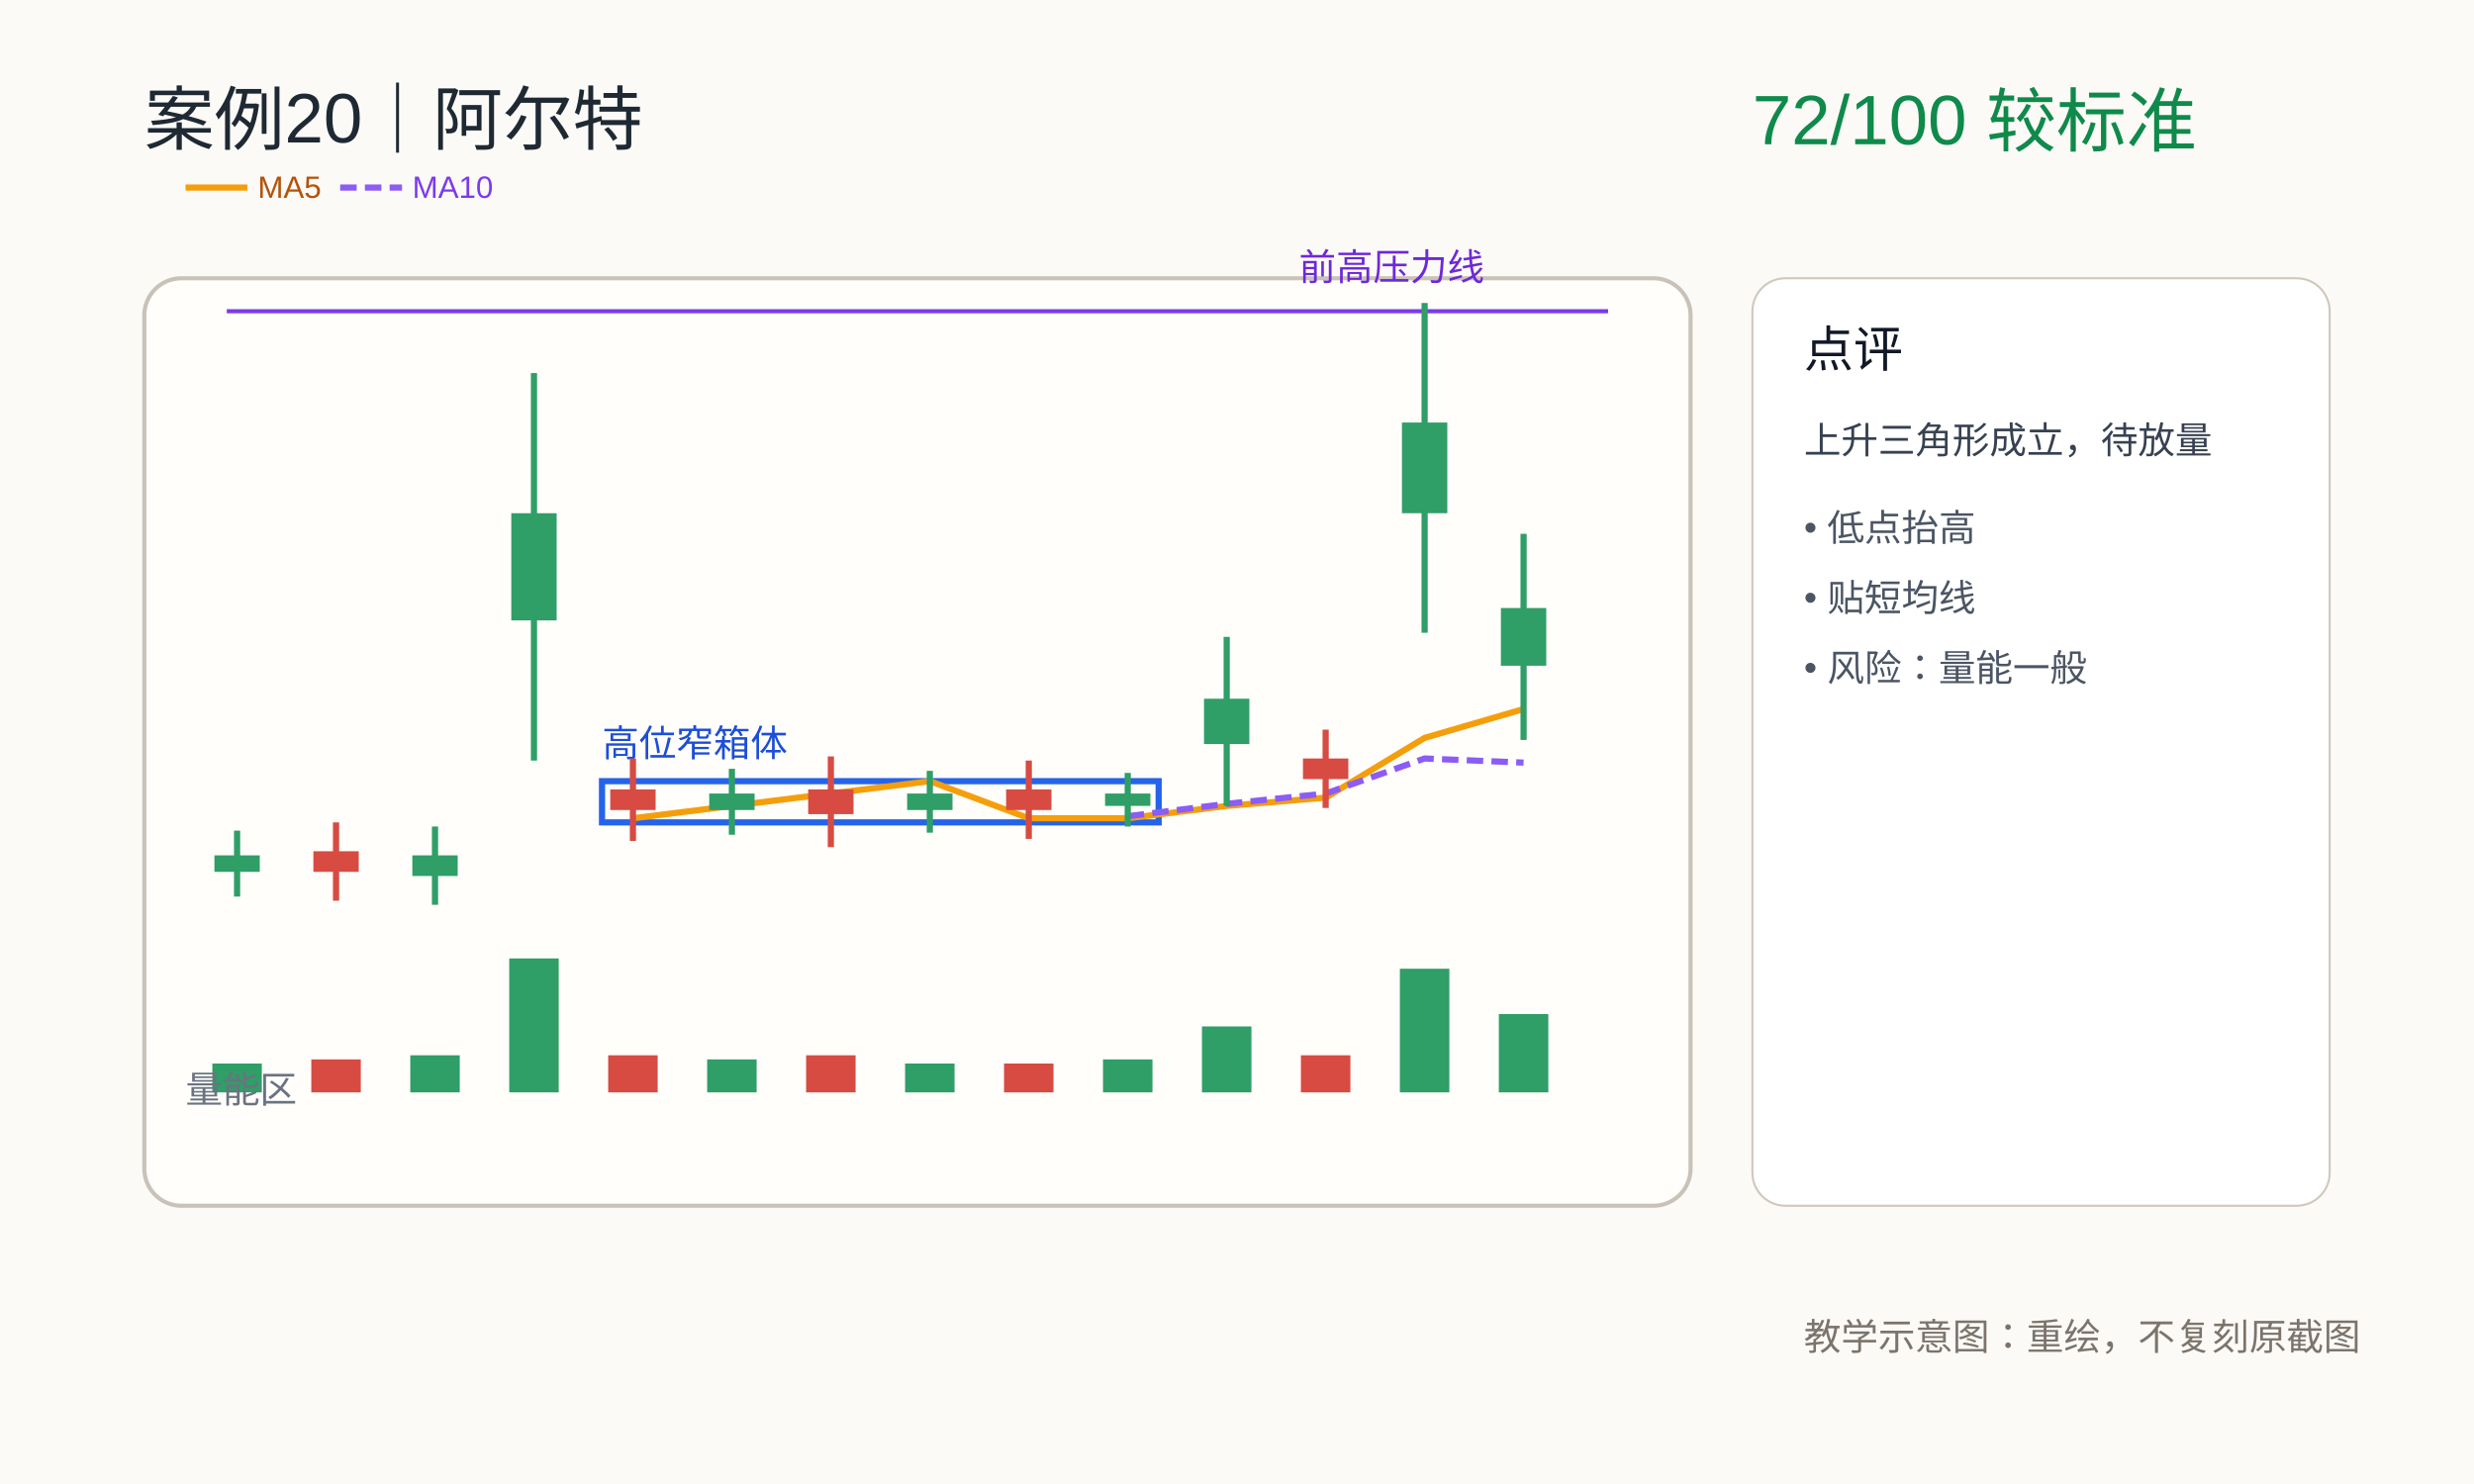
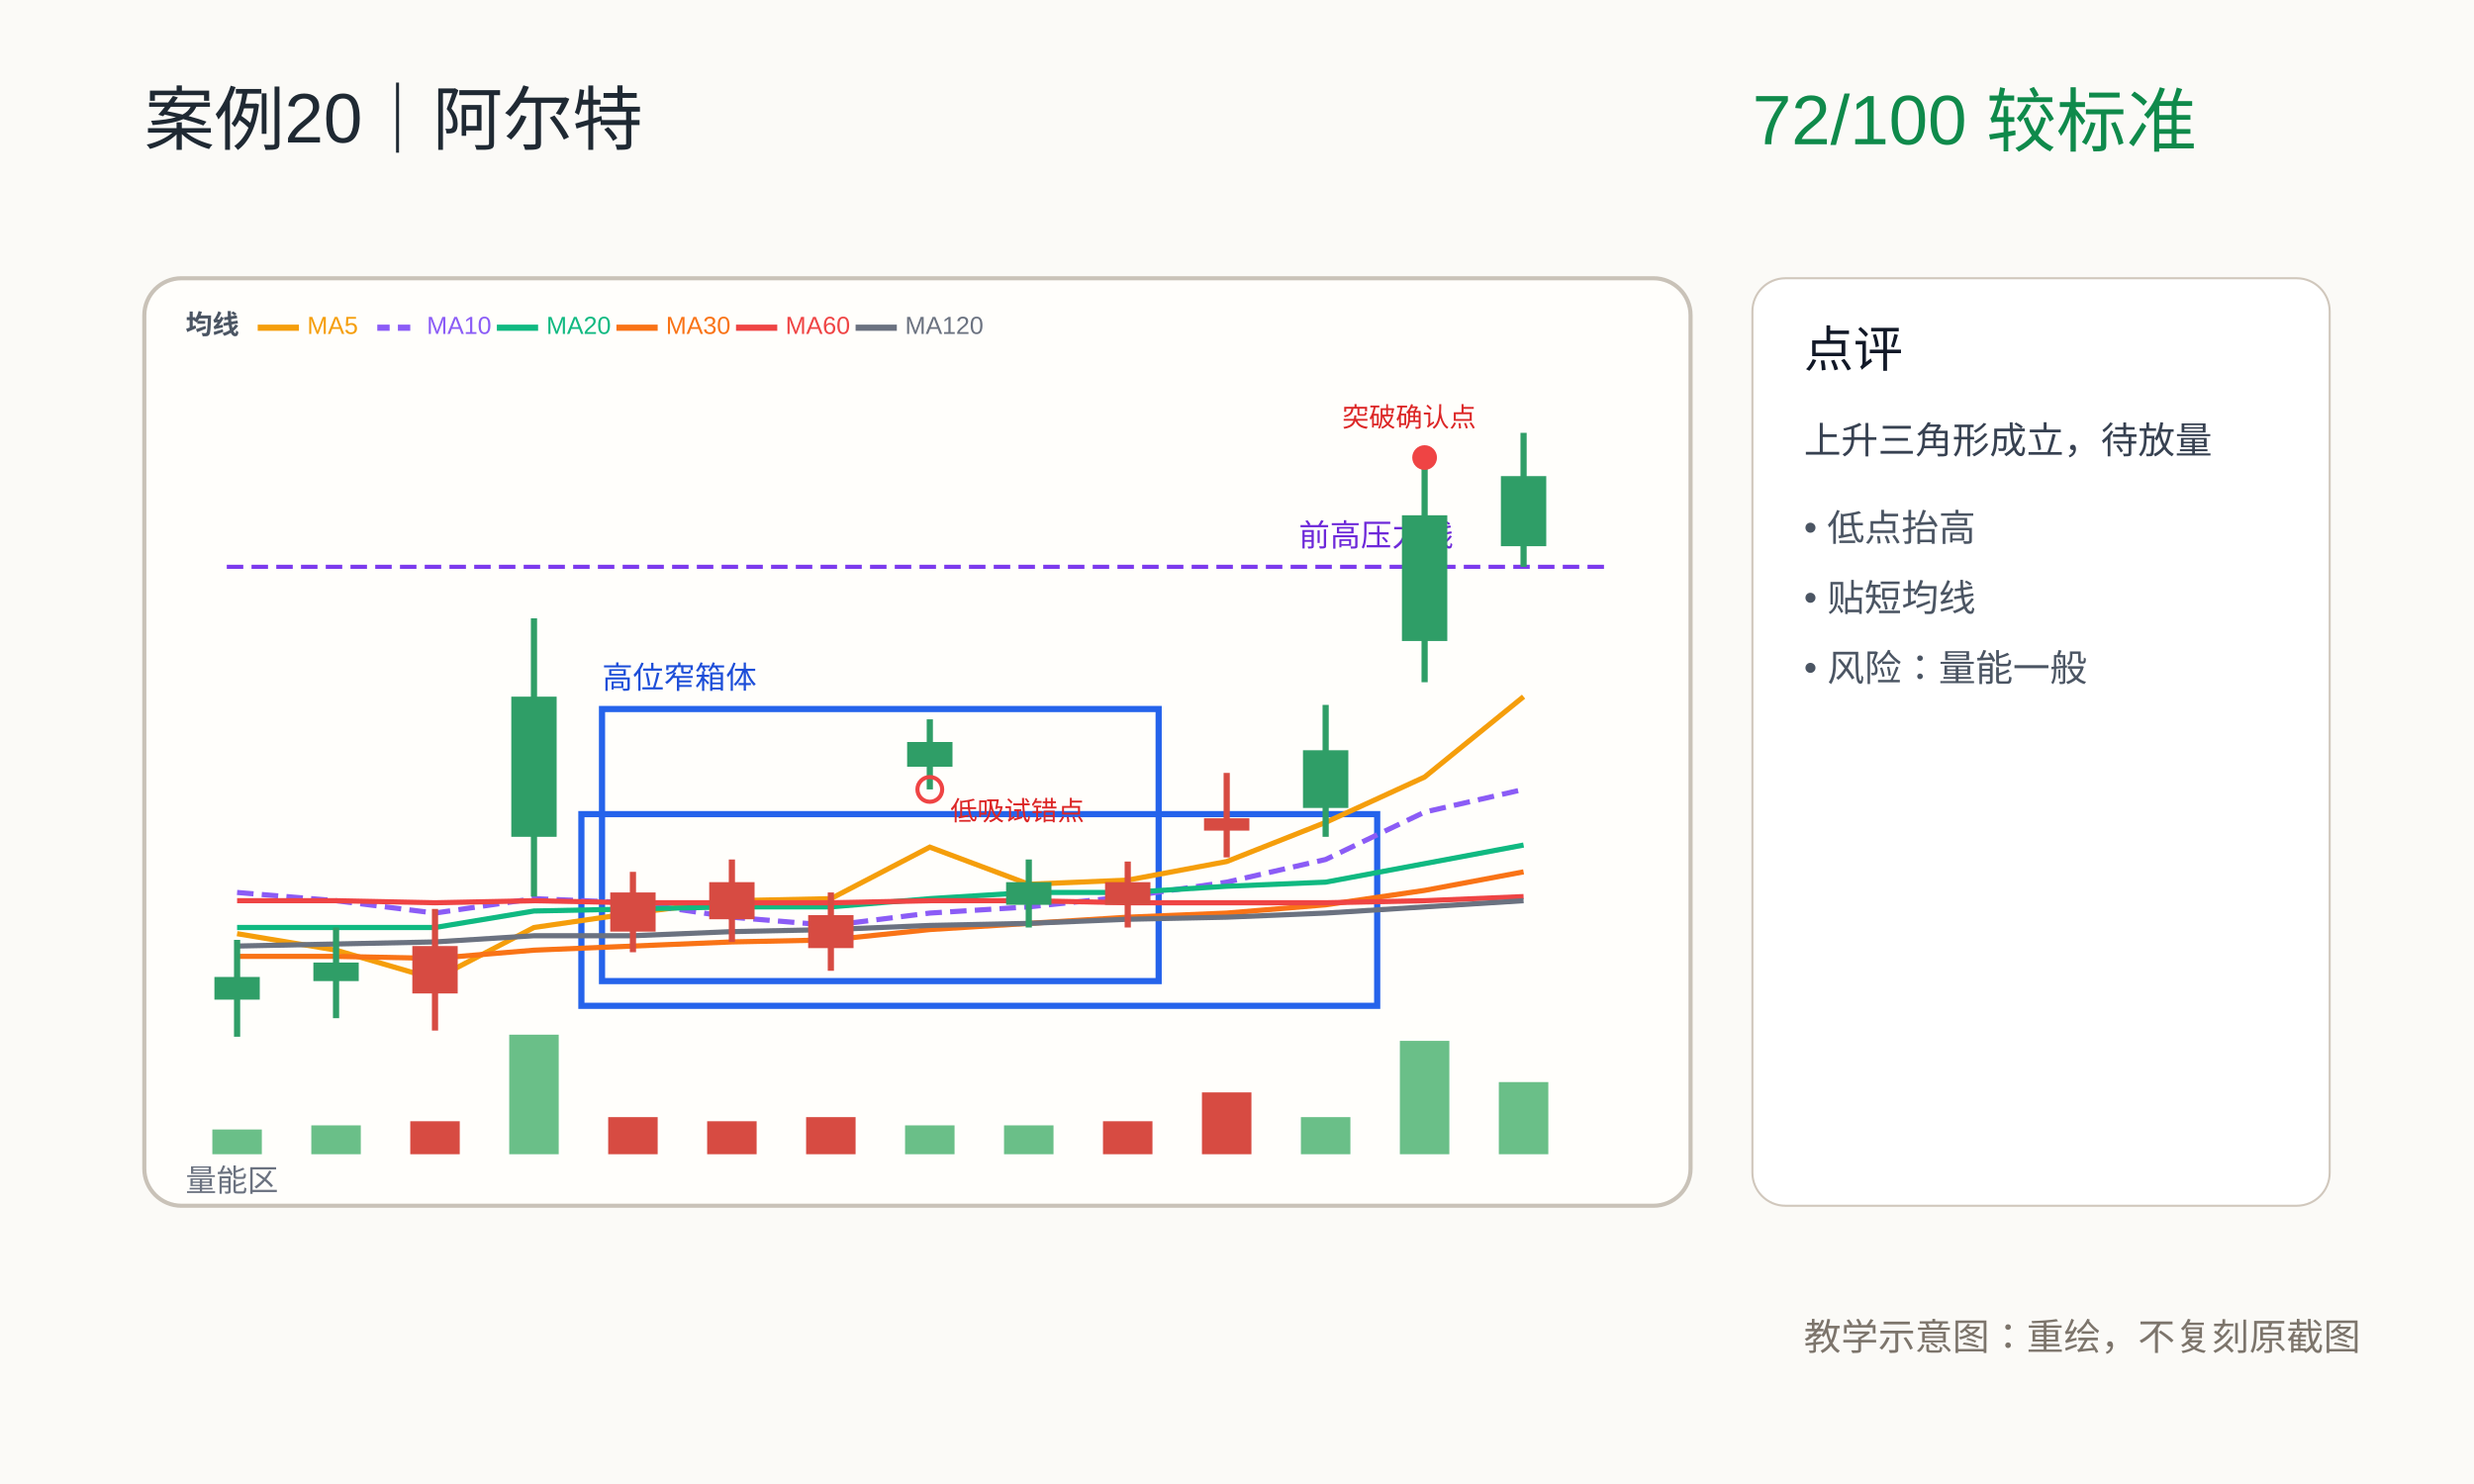
<svg xmlns="http://www.w3.org/2000/svg" width="1200" height="720" viewBox="0 0 1200 720">
  <rect width="1200" height="720" fill="#fbfaf7" />
  <rect x="70" y="135" width="750" height="450" rx="18" fill="#fffefb" stroke="#c9c2b8" stroke-width="2" />
  <text x="70" y="70" font-size="34" font-family="PingFang SC, Arial" fill="#1f2933">案例20｜阿尔特</text>
  <text x="850" y="70" font-size="34" font-family="PingFang SC, Arial" fill="#0f8a4b">72/100  较标准</text>
-   <line x1="110" y1="151" x2="780" y2="151" stroke="#7c3aed" stroke-width="2" />
-   <text x="630" y="136" font-size="18" font-family="PingFang SC, Arial" fill="#6d28d9">前高压力线</text>
-   <rect x="292" y="379" width="270" height="20" fill="none" stroke="#2563eb" stroke-width="3" />
-   <text x="292" y="367" font-size="18" font-family="PingFang SC, Arial" fill="#1d4ed8">高位窄箱体</text>
-   <polyline points="307,397 355,391 403,385 451,379 499,397 547,397 595,391 643,387 691,358 739,344" fill="none" stroke="#f59e0b" stroke-width="3" />
-   <polyline points="547,396 595,390 643,385 691,368 739,370" fill="none" stroke="#8b5cf6" stroke-width="3" stroke-dasharray="8,4" />
-   <line x1="90" y1="91" x2="120" y2="91" stroke="#f59e0b" stroke-width="3" />
-   <text x="125" y="96" font-size="15" font-family="PingFang SC, Arial" fill="#b45309">MA5</text>
-   <line x1="165" y1="91" x2="195" y2="91" stroke="#8b5cf6" stroke-width="3" stroke-dasharray="8,4" />
-   <text x="200" y="96" font-size="15" font-family="PingFang SC, Arial" fill="#7c3aed">MA10</text>
-   <line x1="115" y1="403" x2="115" y2="435" stroke="#2f9e67" stroke-width="3" />
-   <rect x="104" y="415" width="22" height="8" fill="#2f9e67" />
-   <line x1="163" y1="399" x2="163" y2="437" stroke="#d74b42" stroke-width="3" />
-   <rect x="152" y="413" width="22" height="10" fill="#d74b42" />
-   <line x1="211" y1="401" x2="211" y2="439" stroke="#2f9e67" stroke-width="3" />
-   <rect x="200" y="415" width="22" height="10" fill="#2f9e67" />
-   <line x1="259" y1="181" x2="259" y2="369" stroke="#2f9e67" stroke-width="3" />
-   <rect x="248" y="249" width="22" height="52" fill="#2f9e67" />
-   <line x1="307" y1="368" x2="307" y2="408" stroke="#d74b42" stroke-width="3" />
-   <rect x="296" y="383" width="22" height="10" fill="#d74b42" />
-   <line x1="355" y1="373" x2="355" y2="405" stroke="#2f9e67" stroke-width="3" />
-   <rect x="344" y="385" width="22" height="8" fill="#2f9e67" />
-   <line x1="403" y1="367" x2="403" y2="411" stroke="#d74b42" stroke-width="3" />
-   <rect x="392" y="383" width="22" height="12" fill="#d74b42" />
-   <line x1="451" y1="374" x2="451" y2="404" stroke="#2f9e67" stroke-width="3" />
-   <rect x="440" y="385" width="22" height="8" fill="#2f9e67" />
-   <line x1="499" y1="369" x2="499" y2="407" stroke="#d74b42" stroke-width="3" />
-   <rect x="488" y="383" width="22" height="10" fill="#d74b42" />
-   <line x1="547" y1="375" x2="547" y2="401" stroke="#2f9e67" stroke-width="3" />
-   <rect x="536" y="385" width="22" height="6" fill="#2f9e67" />
-   <line x1="595" y1="309" x2="595" y2="391" stroke="#2f9e67" stroke-width="3" />
-   <rect x="584" y="339" width="22" height="22" fill="#2f9e67" />
-   <line x1="643" y1="354" x2="643" y2="392" stroke="#d74b42" stroke-width="3" />
-   <rect x="632" y="368" width="22" height="10" fill="#d74b42" />
-   <line x1="691" y1="147" x2="691" y2="307" stroke="#2f9e67" stroke-width="3" />
-   <rect x="680" y="205" width="22" height="44" fill="#2f9e67" />
-   <line x1="739" y1="259" x2="739" y2="359" stroke="#2f9e67" stroke-width="3" />
-   <rect x="728" y="295" width="22" height="28" fill="#2f9e67" />
-   <rect x="103" y="516" width="24" height="14" fill="#2f9e67" />
-   <rect x="151" y="514" width="24" height="16" fill="#d74b42" />
-   <rect x="199" y="512" width="24" height="18" fill="#2f9e67" />
-   <rect x="247" y="465" width="24" height="65" fill="#2f9e67" />
-   <rect x="295" y="512" width="24" height="18" fill="#d74b42" />
-   <rect x="343" y="514" width="24" height="16" fill="#2f9e67" />
-   <rect x="391" y="512" width="24" height="18" fill="#d74b42" />
-   <rect x="439" y="516" width="24" height="14" fill="#2f9e67" />
-   <rect x="487" y="516" width="24" height="14" fill="#d74b42" />
-   <rect x="535" y="514" width="24" height="16" fill="#2f9e67" />
-   <rect x="583" y="498" width="24" height="32" fill="#2f9e67" />
-   <rect x="631" y="512" width="24" height="18" fill="#d74b42" />
-   <rect x="679" y="470" width="24" height="60" fill="#2f9e67" />
-   <rect x="727" y="492" width="24" height="38" fill="#2f9e67" />
-   <text x="90" y="535" font-size="18" font-family="PingFang SC, Arial" fill="#6b7280">量能区</text>
+   <rect x="282" y="395" width="386" height="93" fill="none" stroke="#2563eb" stroke-width="3" />
+   <text x="90" y="162" font-size="13" font-family="PingFang SC, Arial" fill="#4b5563" font-weight="bold">均线</text>
+   <line x1="125" y1="159" x2="145" y2="159" stroke="#f59e0b" stroke-width="3" />
+   <text x="149" y="162" font-size="12" font-family="PingFang SC, Arial" fill="#f59e0b">MA5</text>
+   <line x1="183" y1="159" x2="203" y2="159" stroke="#8b5cf6" stroke-width="3" stroke-dasharray="6,4" />
+   <text x="207" y="162" font-size="12" font-family="PingFang SC, Arial" fill="#8b5cf6">MA10</text>
+   <line x1="241" y1="159" x2="261" y2="159" stroke="#10b981" stroke-width="3" />
+   <text x="265" y="162" font-size="12" font-family="PingFang SC, Arial" fill="#10b981">MA20</text>
+   <line x1="299" y1="159" x2="319" y2="159" stroke="#f97316" stroke-width="3" />
+   <text x="323" y="162" font-size="12" font-family="PingFang SC, Arial" fill="#f97316">MA30</text>
+   <line x1="357" y1="159" x2="377" y2="159" stroke="#ef4444" stroke-width="3" />
+   <text x="381" y="162" font-size="12" font-family="PingFang SC, Arial" fill="#ef4444">MA60</text>
+   <line x1="415" y1="159" x2="435" y2="159" stroke="#6b7280" stroke-width="3" />
+   <text x="439" y="162" font-size="12" font-family="PingFang SC, Arial" fill="#6b7280">MA120</text>
+   <line x1="110" y1="275" x2="780" y2="275" stroke="#7c3aed" stroke-width="2" stroke-dasharray="8,4" />
+   <text x="630" y="265" font-size="15" font-family="PingFang SC, Arial" fill="#6d28d9">前高压力线</text>
+   <rect x="292" y="344" width="270" height="132" fill="none" stroke="#2563eb" stroke-width="3" />
+   <text x="292" y="334" font-size="15" font-family="PingFang SC, Arial" fill="#1d4ed8">高位窄箱体</text>
+   <polyline points="115,453 163,461 211,475 259,450 307,443 355,437 403,436 451,411 499,429 547,427 595,418 643,399 691,377 739,338" fill="none" stroke="#f59e0b" stroke-width="2.5" />
+   <polyline points="115,433 163,437 211,443 259,436 307,438 355,445 403,449 451,443 499,440 547,435 595,428 643,417 691,394 739,383" fill="none" stroke="#8b5cf6" stroke-width="2.5" stroke-dasharray="8,4" />
+   <polyline points="115,450 163,450 211,450 259,442 307,441 355,440 403,440 451,436 499,433 547,433 595,430 643,428 691,419 739,410" fill="none" stroke="#10b981" stroke-width="2.5" />
+   <polyline points="115,464 163,464 211,465 259,461 307,459 355,457 403,456 451,451 499,448 547,445 595,443 643,439 691,432 739,423" fill="none" stroke="#f97316" stroke-width="2.5" />
+   <polyline points="115,437 163,437 211,438 259,437 307,438 355,438 403,438 451,437 499,437 547,438 595,438 643,438 691,437 739,435" fill="none" stroke="#ef4444" stroke-width="2.5" />
+   <polyline points="115,459 163,458 211,457 259,454 307,454 355,452 403,451 451,449 499,448 547,446 595,445 643,443 691,440 739,437" fill="none" stroke="#6b7280" stroke-width="2.5" />
+   <line x1="115" y1="456" x2="115" y2="503" stroke="#2f9e67" stroke-width="3" />
+   <rect x="104" y="474" width="22" height="11" fill="#2f9e67" />
+   <line x1="163" y1="450" x2="163" y2="494" stroke="#2f9e67" stroke-width="3" />
+   <rect x="152" y="467" width="22" height="9" fill="#2f9e67" />
+   <line x1="211" y1="441" x2="211" y2="500" stroke="#d74b42" stroke-width="3" />
+   <rect x="200" y="459" width="22" height="23" fill="#d74b42" />
+   <line x1="259" y1="300" x2="259" y2="435" stroke="#2f9e67" stroke-width="3" />
+   <rect x="248" y="338" width="22" height="68" fill="#2f9e67" />
+   <line x1="307" y1="423" x2="307" y2="462" stroke="#d74b42" stroke-width="3" />
+   <rect x="296" y="433" width="22" height="19" fill="#d74b42" />
+   <line x1="355" y1="417" x2="355" y2="457" stroke="#d74b42" stroke-width="3" />
+   <rect x="344" y="428" width="22" height="18" fill="#d74b42" />
+   <line x1="403" y1="433" x2="403" y2="471" stroke="#d74b42" stroke-width="3" />
+   <rect x="392" y="444" width="22" height="16" fill="#d74b42" />
+   <line x1="451" y1="349" x2="451" y2="383" stroke="#2f9e67" stroke-width="3" />
+   <rect x="440" y="360" width="22" height="12" fill="#2f9e67" />
+   <line x1="499" y1="417" x2="499" y2="450" stroke="#2f9e67" stroke-width="3" />
+   <rect x="488" y="428" width="22" height="11" fill="#2f9e67" />
+   <line x1="547" y1="418" x2="547" y2="450" stroke="#d74b42" stroke-width="3" />
+   <rect x="536" y="428" width="22" height="11" fill="#d74b42" />
+   <line x1="595" y1="375" x2="595" y2="416" stroke="#d74b42" stroke-width="3" />
+   <rect x="584" y="397" width="22" height="6" fill="#d74b42" />
+   <line x1="643" y1="342" x2="643" y2="406" stroke="#2f9e67" stroke-width="3" />
+   <rect x="632" y="364" width="22" height="28" fill="#2f9e67" />
+   <line x1="691" y1="222" x2="691" y2="331" stroke="#2f9e67" stroke-width="3" />
+   <rect x="680" y="250" width="22" height="61" fill="#2f9e67" />
+   <line x1="739" y1="210" x2="739" y2="275" stroke="#2f9e67" stroke-width="3" />
+   <rect x="728" y="231" width="22" height="34" fill="#2f9e67" />
+   <rect x="103" y="548" width="24" height="12" fill="#6abf88" />
+   <rect x="151" y="546" width="24" height="14" fill="#6abf88" />
+   <rect x="199" y="544" width="24" height="16" fill="#d74b42" />
+   <rect x="247" y="502" width="24" height="58" fill="#6abf88" />
+   <rect x="295" y="542" width="24" height="18" fill="#d74b42" />
+   <rect x="343" y="544" width="24" height="16" fill="#d74b42" />
+   <rect x="391" y="542" width="24" height="18" fill="#d74b42" />
+   <rect x="439" y="546" width="24" height="14" fill="#6abf88" />
+   <rect x="487" y="546" width="24" height="14" fill="#6abf88" />
+   <rect x="535" y="544" width="24" height="16" fill="#d74b42" />
+   <rect x="583" y="530" width="24" height="30" fill="#d74b42" />
+   <rect x="631" y="542" width="24" height="18" fill="#6abf88" />
+   <rect x="679" y="505" width="24" height="55" fill="#6abf88" />
+   <rect x="727" y="525" width="24" height="35" fill="#6abf88" />
+   <text x="90" y="578" font-size="15" font-family="PingFang SC, Arial" fill="#6b7280">量能区</text>
+   <circle cx="451" cy="383" r="6" fill="none" stroke="#ef4444" stroke-width="2" />
+   <text x="461" y="398" font-size="13" font-family="PingFang SC, Arial" fill="#dc2626">低吸试错点</text>
+   <circle cx="691" cy="222" r="6" fill="#ef4444" stroke="none" />
+   <text x="651" y="207" font-size="13" font-family="PingFang SC, Arial" fill="#dc2626">突破确认点</text>
  <rect x="850" y="135" width="280" height="450" rx="16" fill="#ffffff" stroke="#d0c7bc" />
  <text x="875" y="178" font-size="24" font-family="PingFang SC, Arial" fill="#111827">点评</text>
  <text x="875" y="220" font-size="18" font-family="PingFang SC, Arial" fill="#374151">上升三角形成立，待放量</text>
  <text x="875" y="262" font-size="18" font-family="PingFang SC, Arial" fill="#4b5563">• 低点抬高</text>
  <text x="875" y="296" font-size="18" font-family="PingFang SC, Arial" fill="#4b5563">• 贴短均线</text>
  <text x="875" y="330" font-size="18" font-family="PingFang SC, Arial" fill="#4b5563">• 风险：量能一般</text>
  <text x="875" y="655" font-size="18" font-family="PingFang SC, Arial" fill="#7c746b">教学示意图：重绘，不复刻原截图</text>
</svg>
